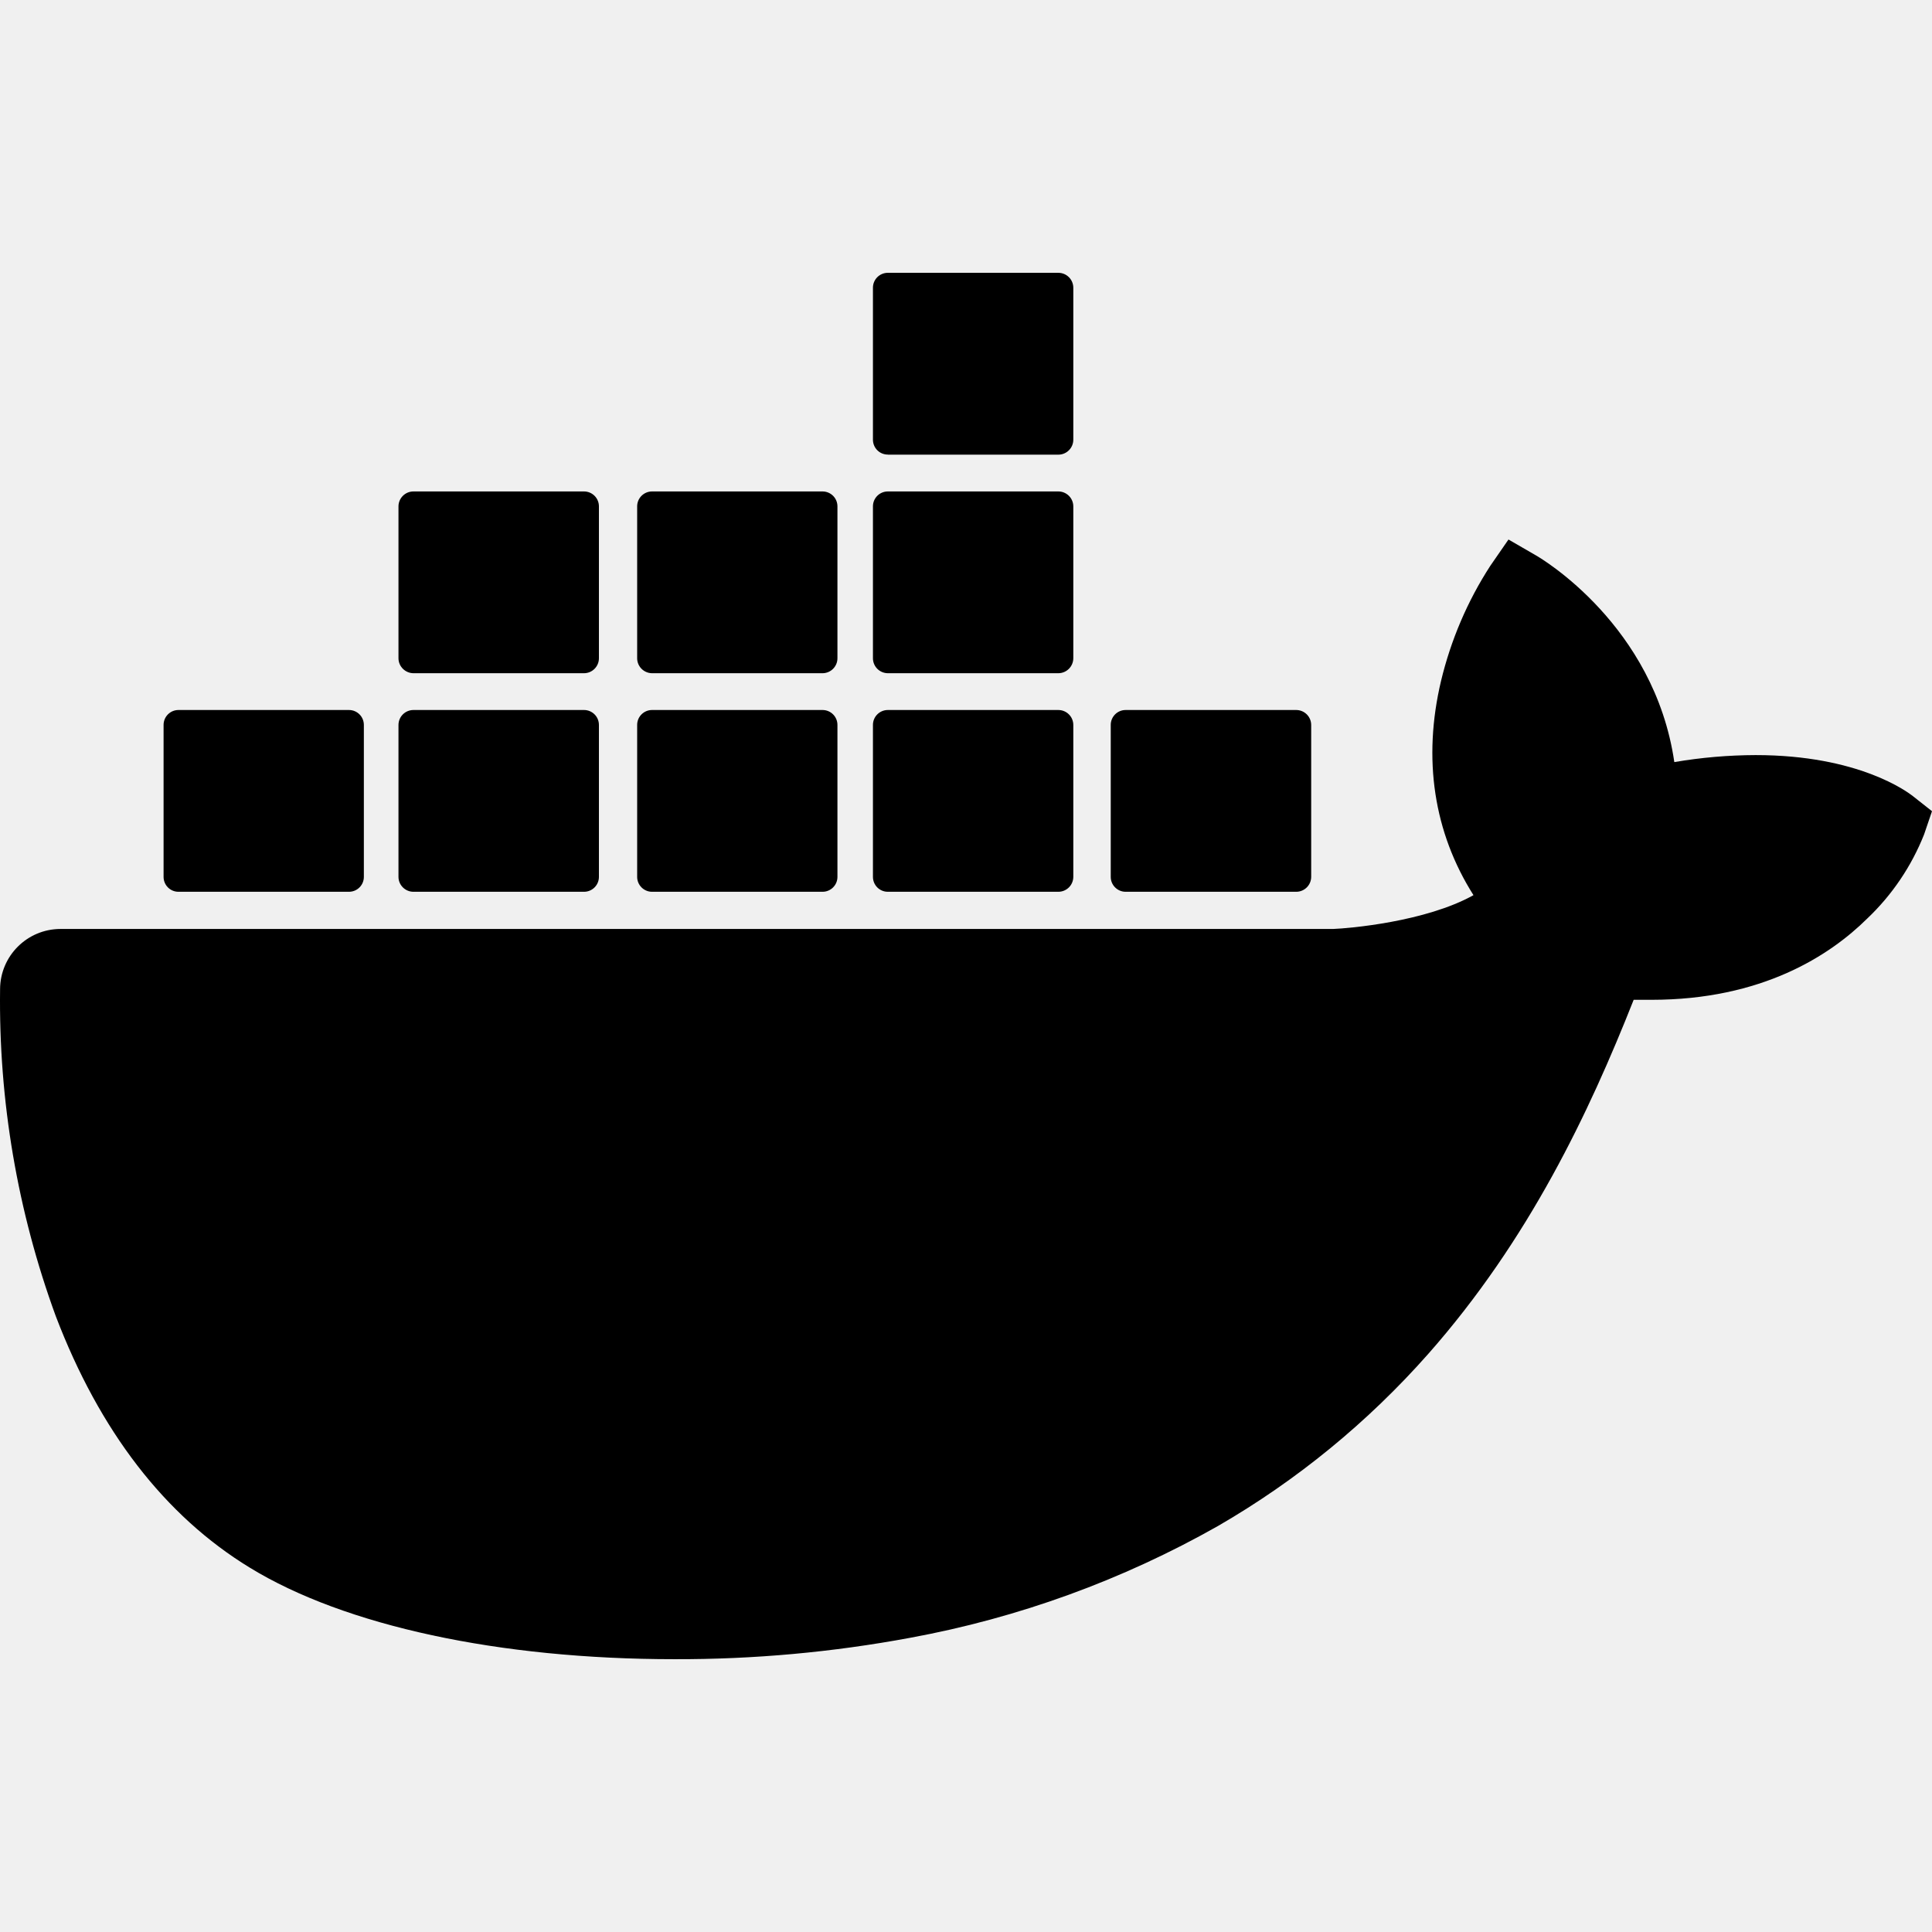
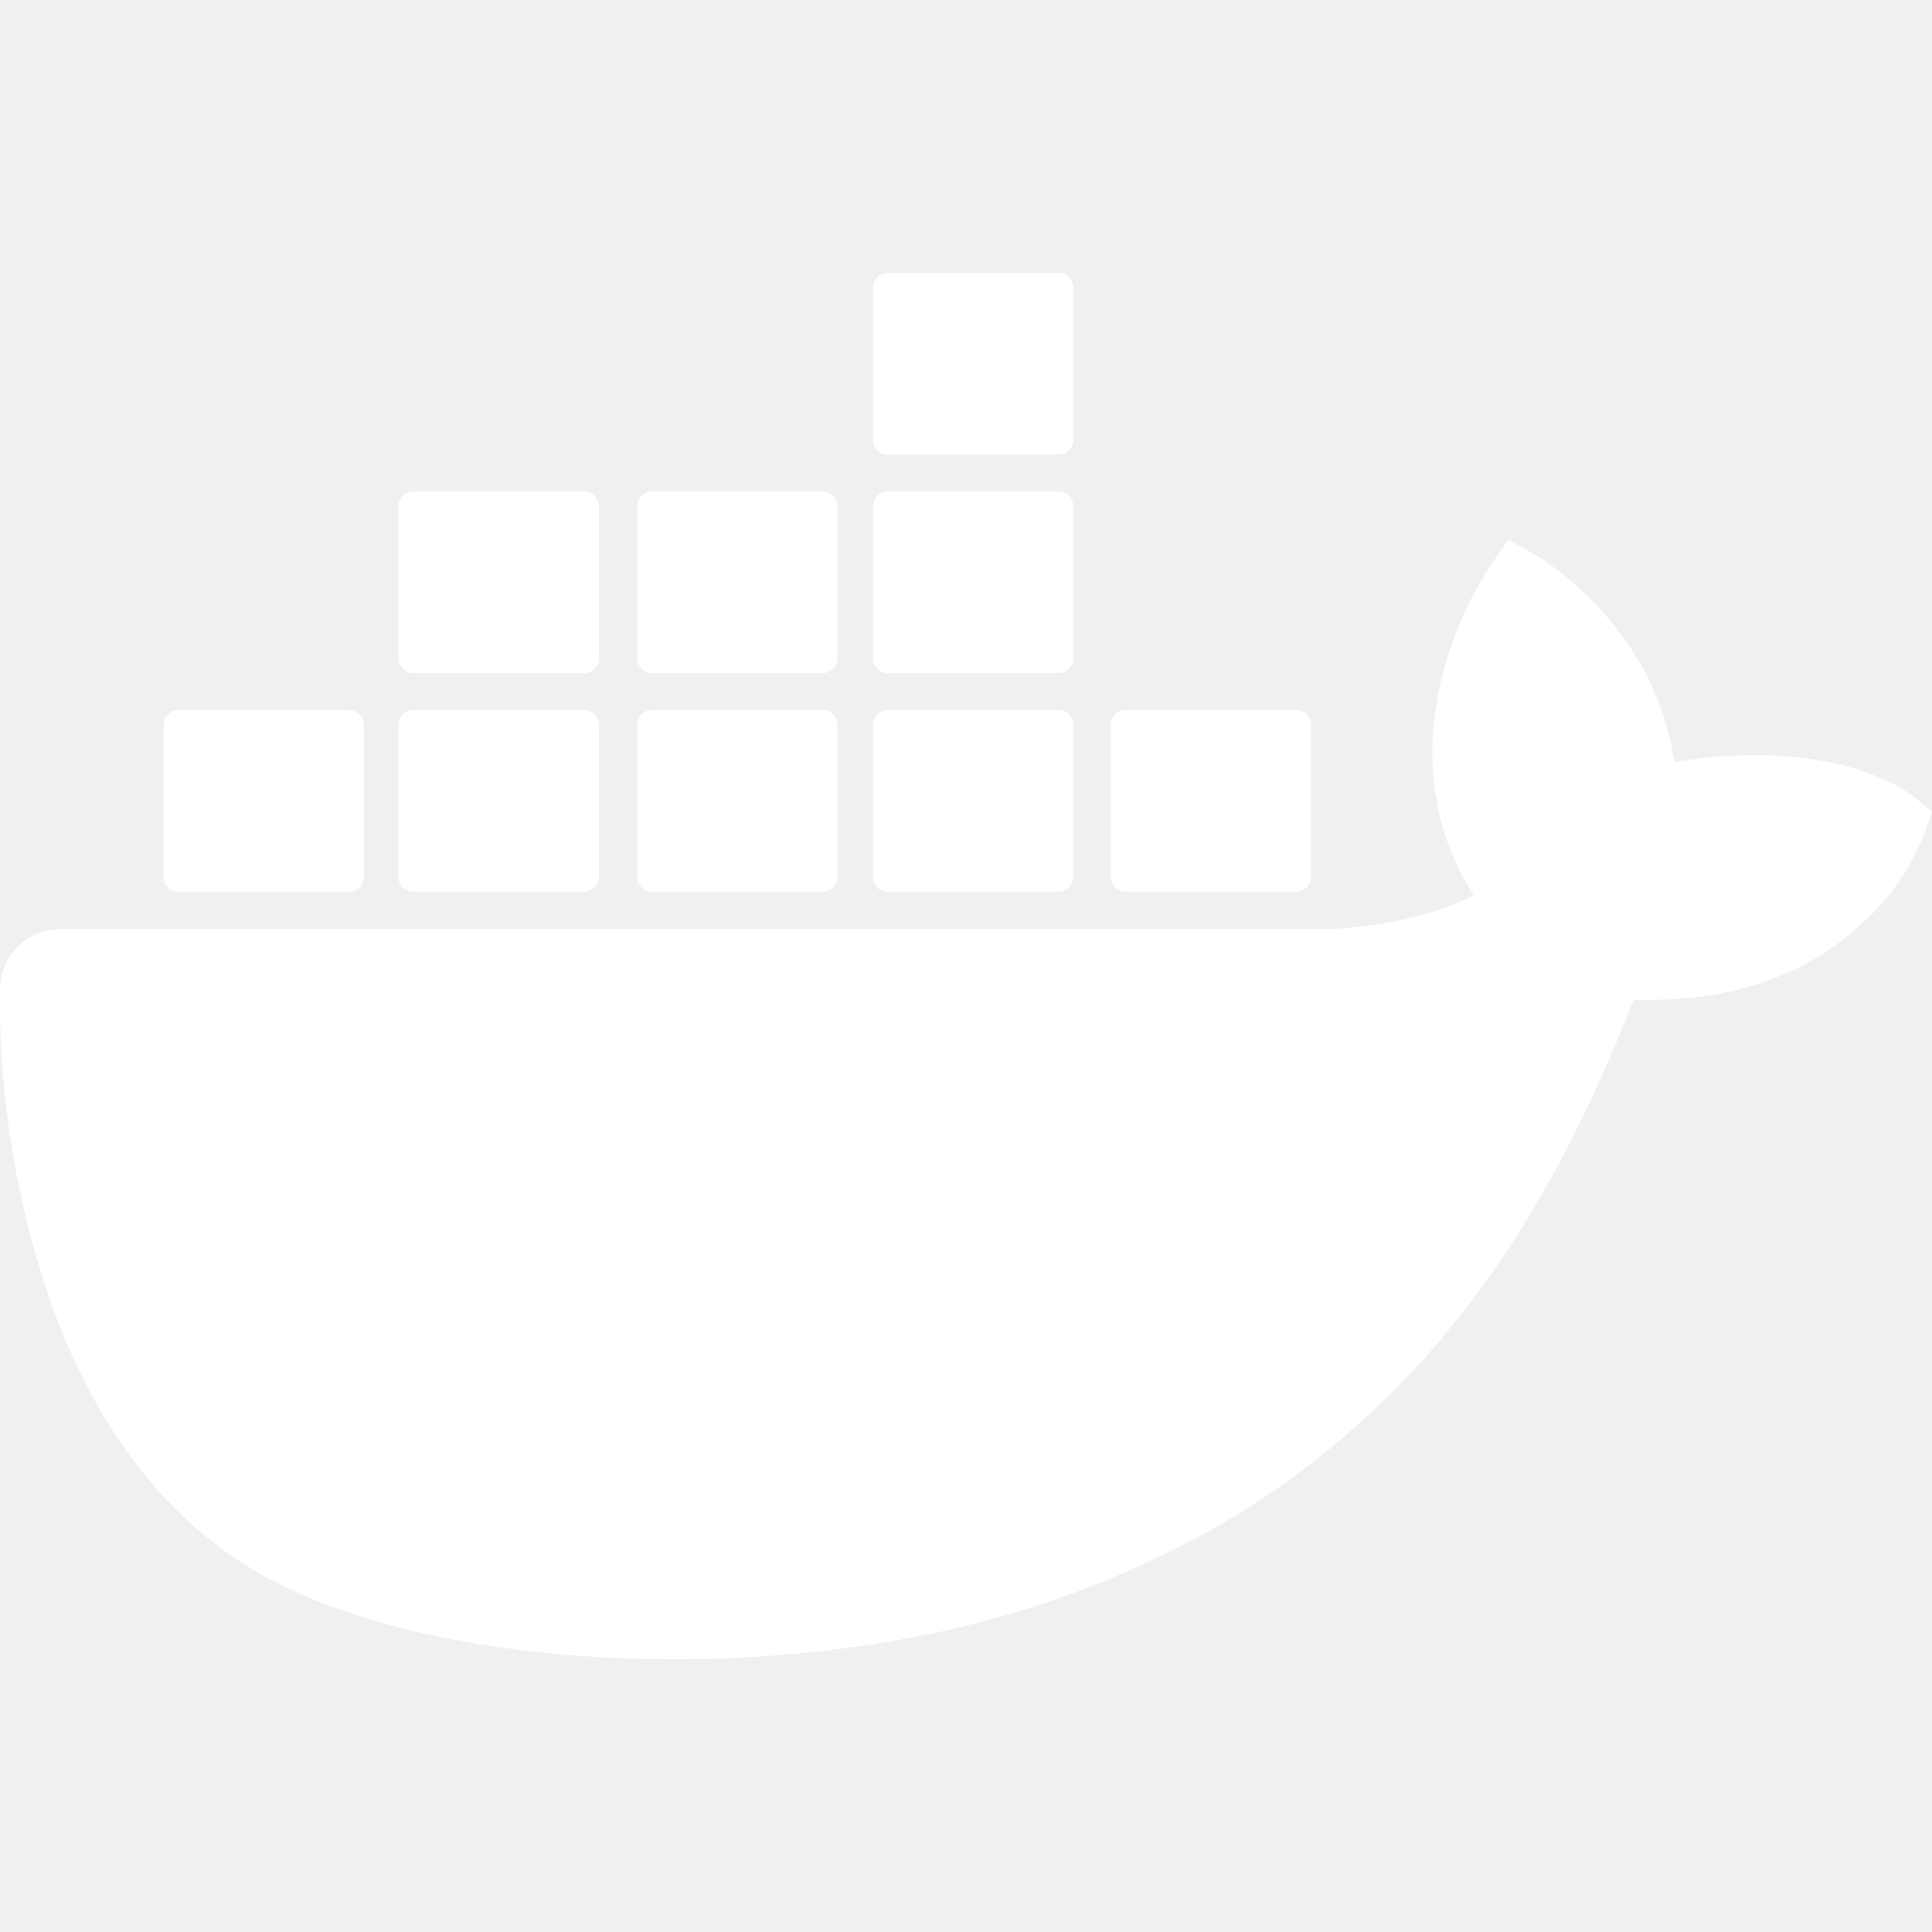
- <svg xmlns="http://www.w3.org/2000/svg" role="img" viewBox="0 0 24 24">
+ <svg xmlns="http://www.w3.org/2000/svg" fill="#FFFFFF" role="img" viewBox="0 0 24 24">
  <path d="M13.983 11.078h2.119a.186.186 0 00.186-.185V9.006a.186.186 0 00-.186-.186h-2.119a.185.185 0 00-.185.185v1.888c0 .102.083.185.185.185m-2.954-5.43h2.118a.186.186 0 00.186-.186V3.574a.186.186 0 00-.186-.185h-2.118a.185.185 0 00-.185.185v1.888c0 .102.082.185.185.185m0 2.716h2.118a.187.187 0 00.186-.186V6.29a.186.186 0 00-.186-.185h-2.118a.185.185 0 00-.185.185v1.887c0 .102.082.185.185.186m-2.93 0h2.12a.186.186 0 00.184-.186V6.29a.185.185 0 00-.185-.185H8.1a.185.185 0 00-.185.185v1.887c0 .102.083.185.185.186m-2.964 0h2.119a.186.186 0 00.185-.186V6.29a.185.185 0 00-.185-.185H5.136a.186.186 0 00-.186.185v1.887c0 .102.084.185.186.186m5.893 2.715h2.118a.186.186 0 00.186-.185V9.006a.186.186 0 00-.186-.186h-2.118a.185.185 0 00-.185.185v1.888c0 .102.082.185.185.185m-2.93 0h2.12a.185.185 0 00.184-.185V9.006a.185.185 0 00-.184-.186h-2.12a.185.185 0 00-.184.185v1.888c0 .102.083.185.185.185m-2.964 0h2.119a.185.185 0 00.185-.185V9.006a.185.185 0 00-.184-.186h-2.12a.186.186 0 00-.186.186v1.887c0 .102.084.185.186.185m-2.92 0h2.12a.185.185 0 00.184-.185V9.006a.185.185 0 00-.184-.186h-2.12a.185.185 0 00-.184.185v1.888c0 .102.082.185.185.185M23.763 9.89c-.065-.051-.672-.51-1.954-.51-.338.001-.676.03-1.01.087-.248-1.7-1.653-2.53-1.716-2.566l-.344-.199-.226.327c-.284.438-.49.922-.612 1.43-.23.97-.09 1.882.403 2.661-.595.332-1.55.413-1.744.42H.751a.751.751 0 00-.75.748 11.376 11.376 0 00.692 4.062c.545 1.428 1.355 2.48 2.41 3.124 1.18.723 3.1 1.137 5.275 1.137.983.003 1.963-.086 2.93-.266a12.248 12.248 0 003.823-1.389c.98-.567 1.86-1.288 2.61-2.136 1.252-1.418 1.998-2.997 2.553-4.4h.221c1.372 0 2.215-.549 2.68-1.009.309-.293.55-.65.707-1.046l.098-.288Z" />
</svg>
